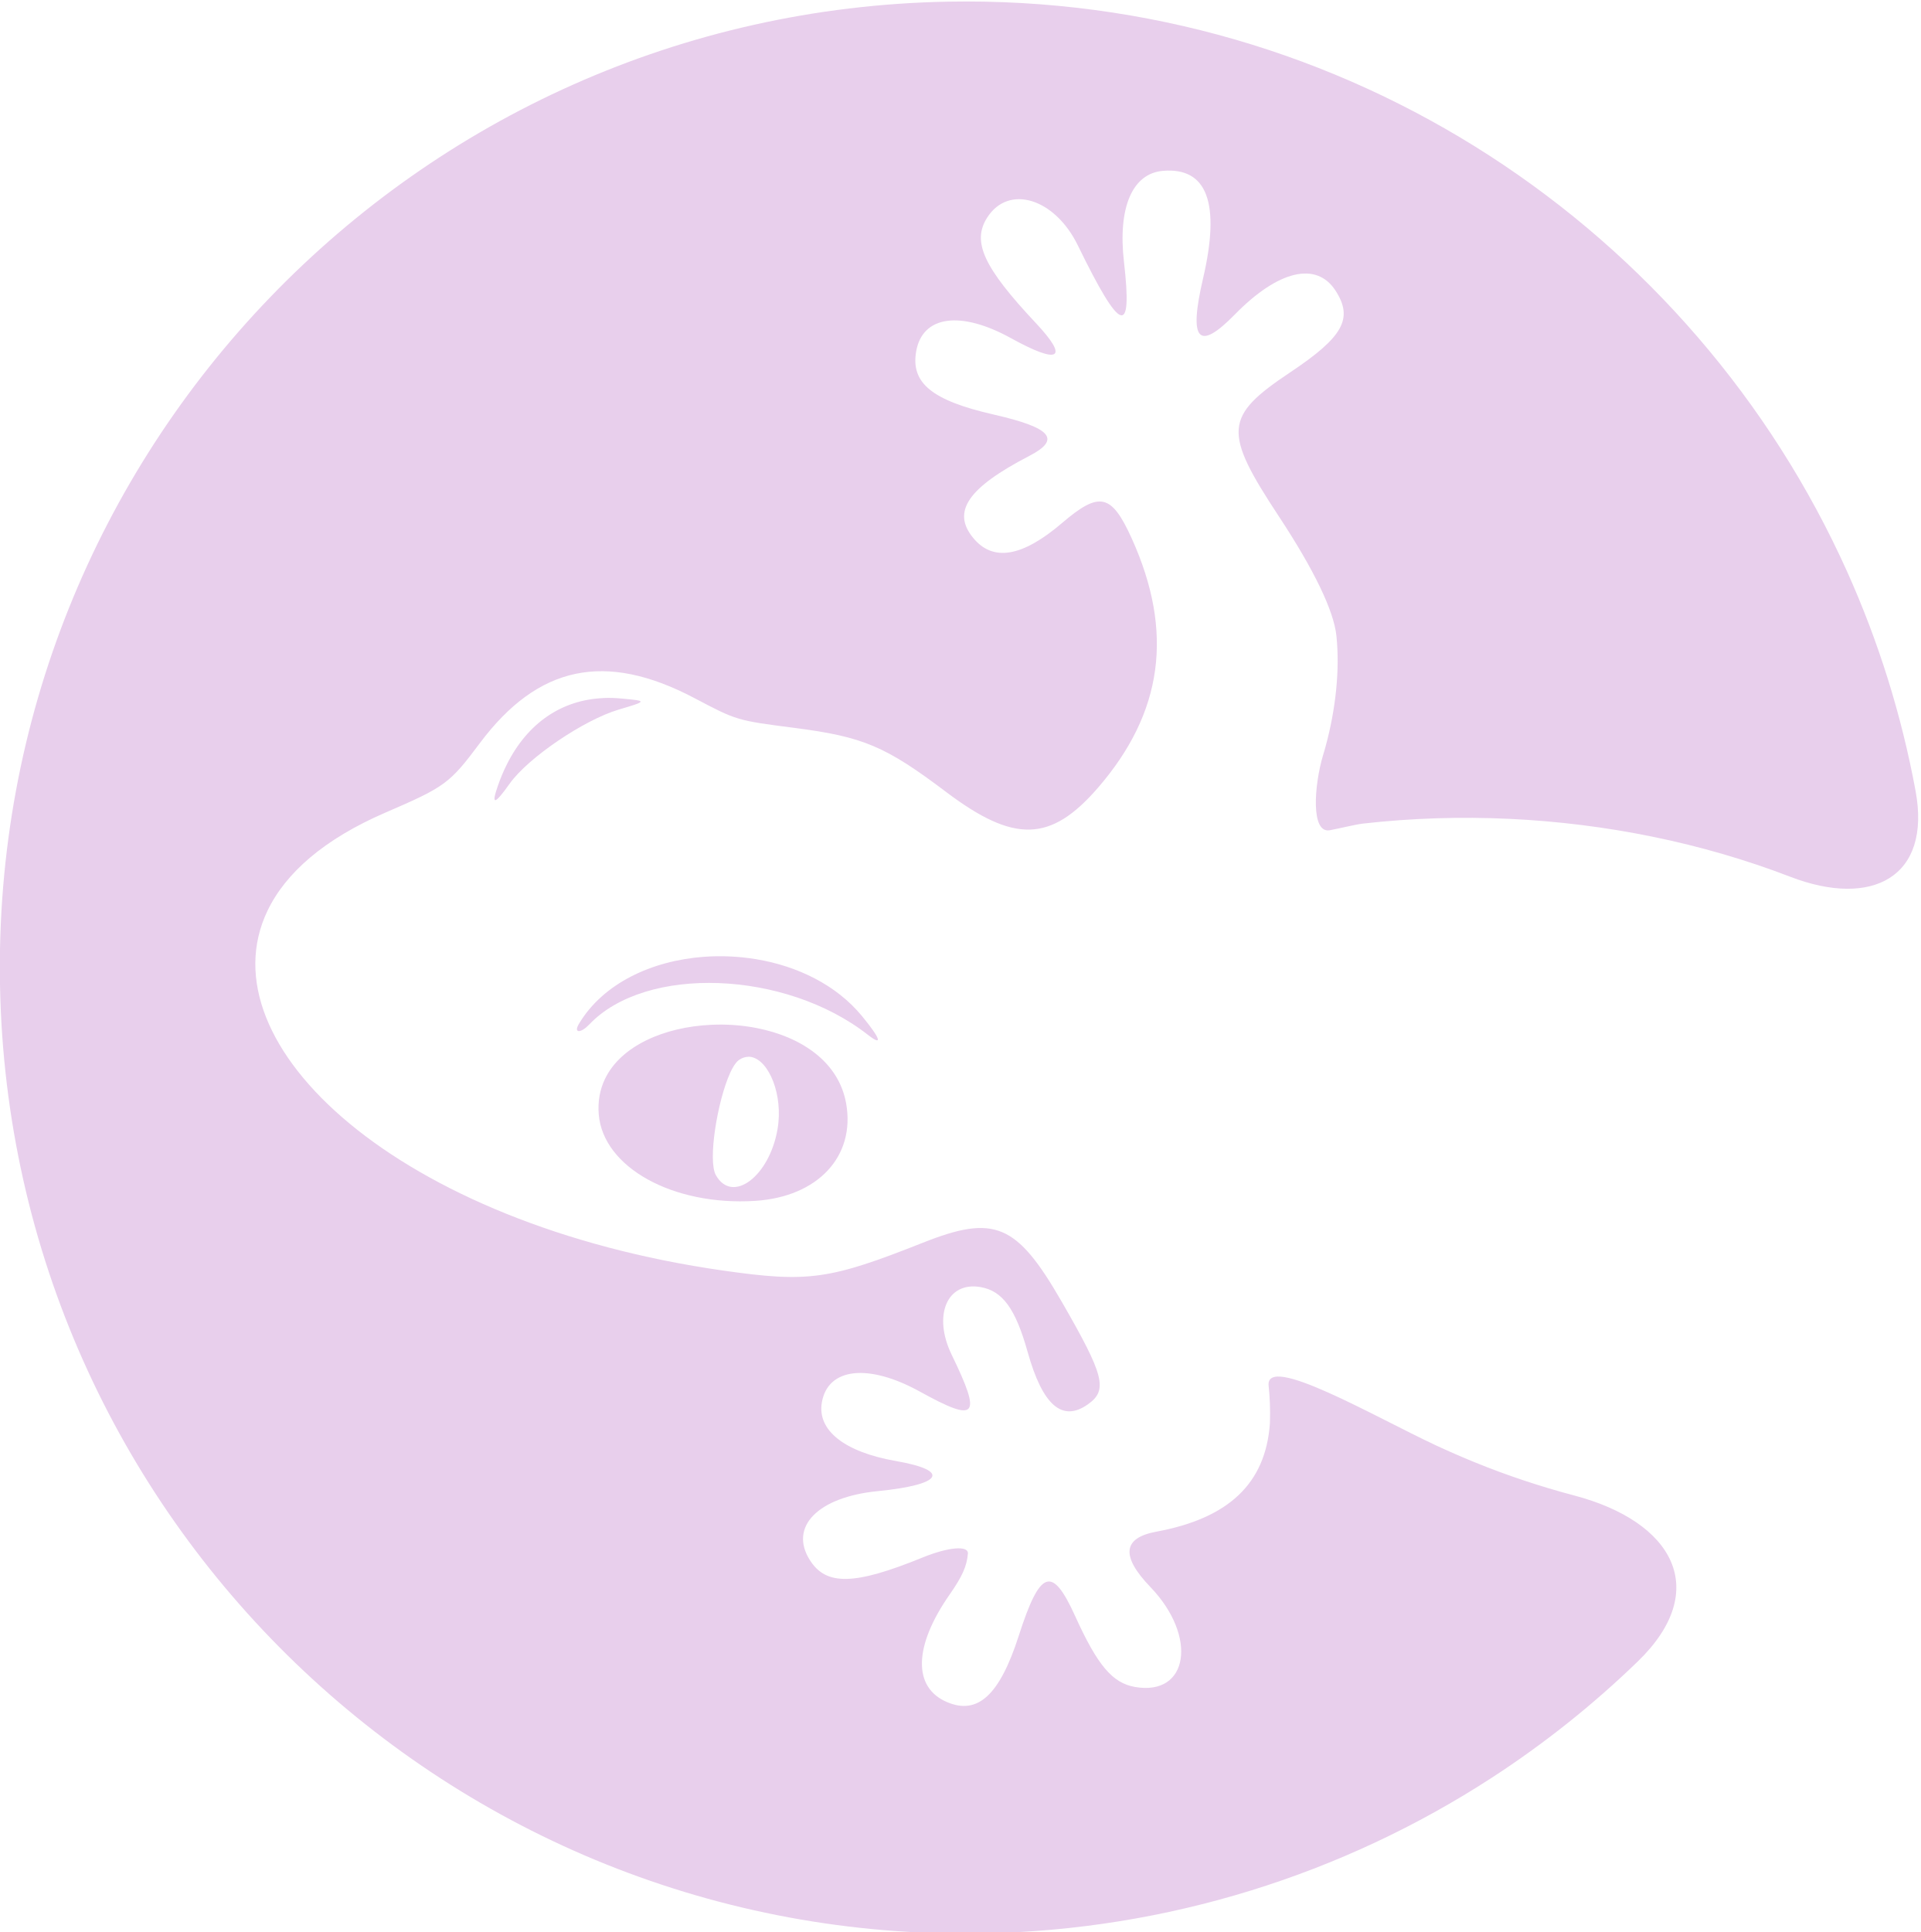
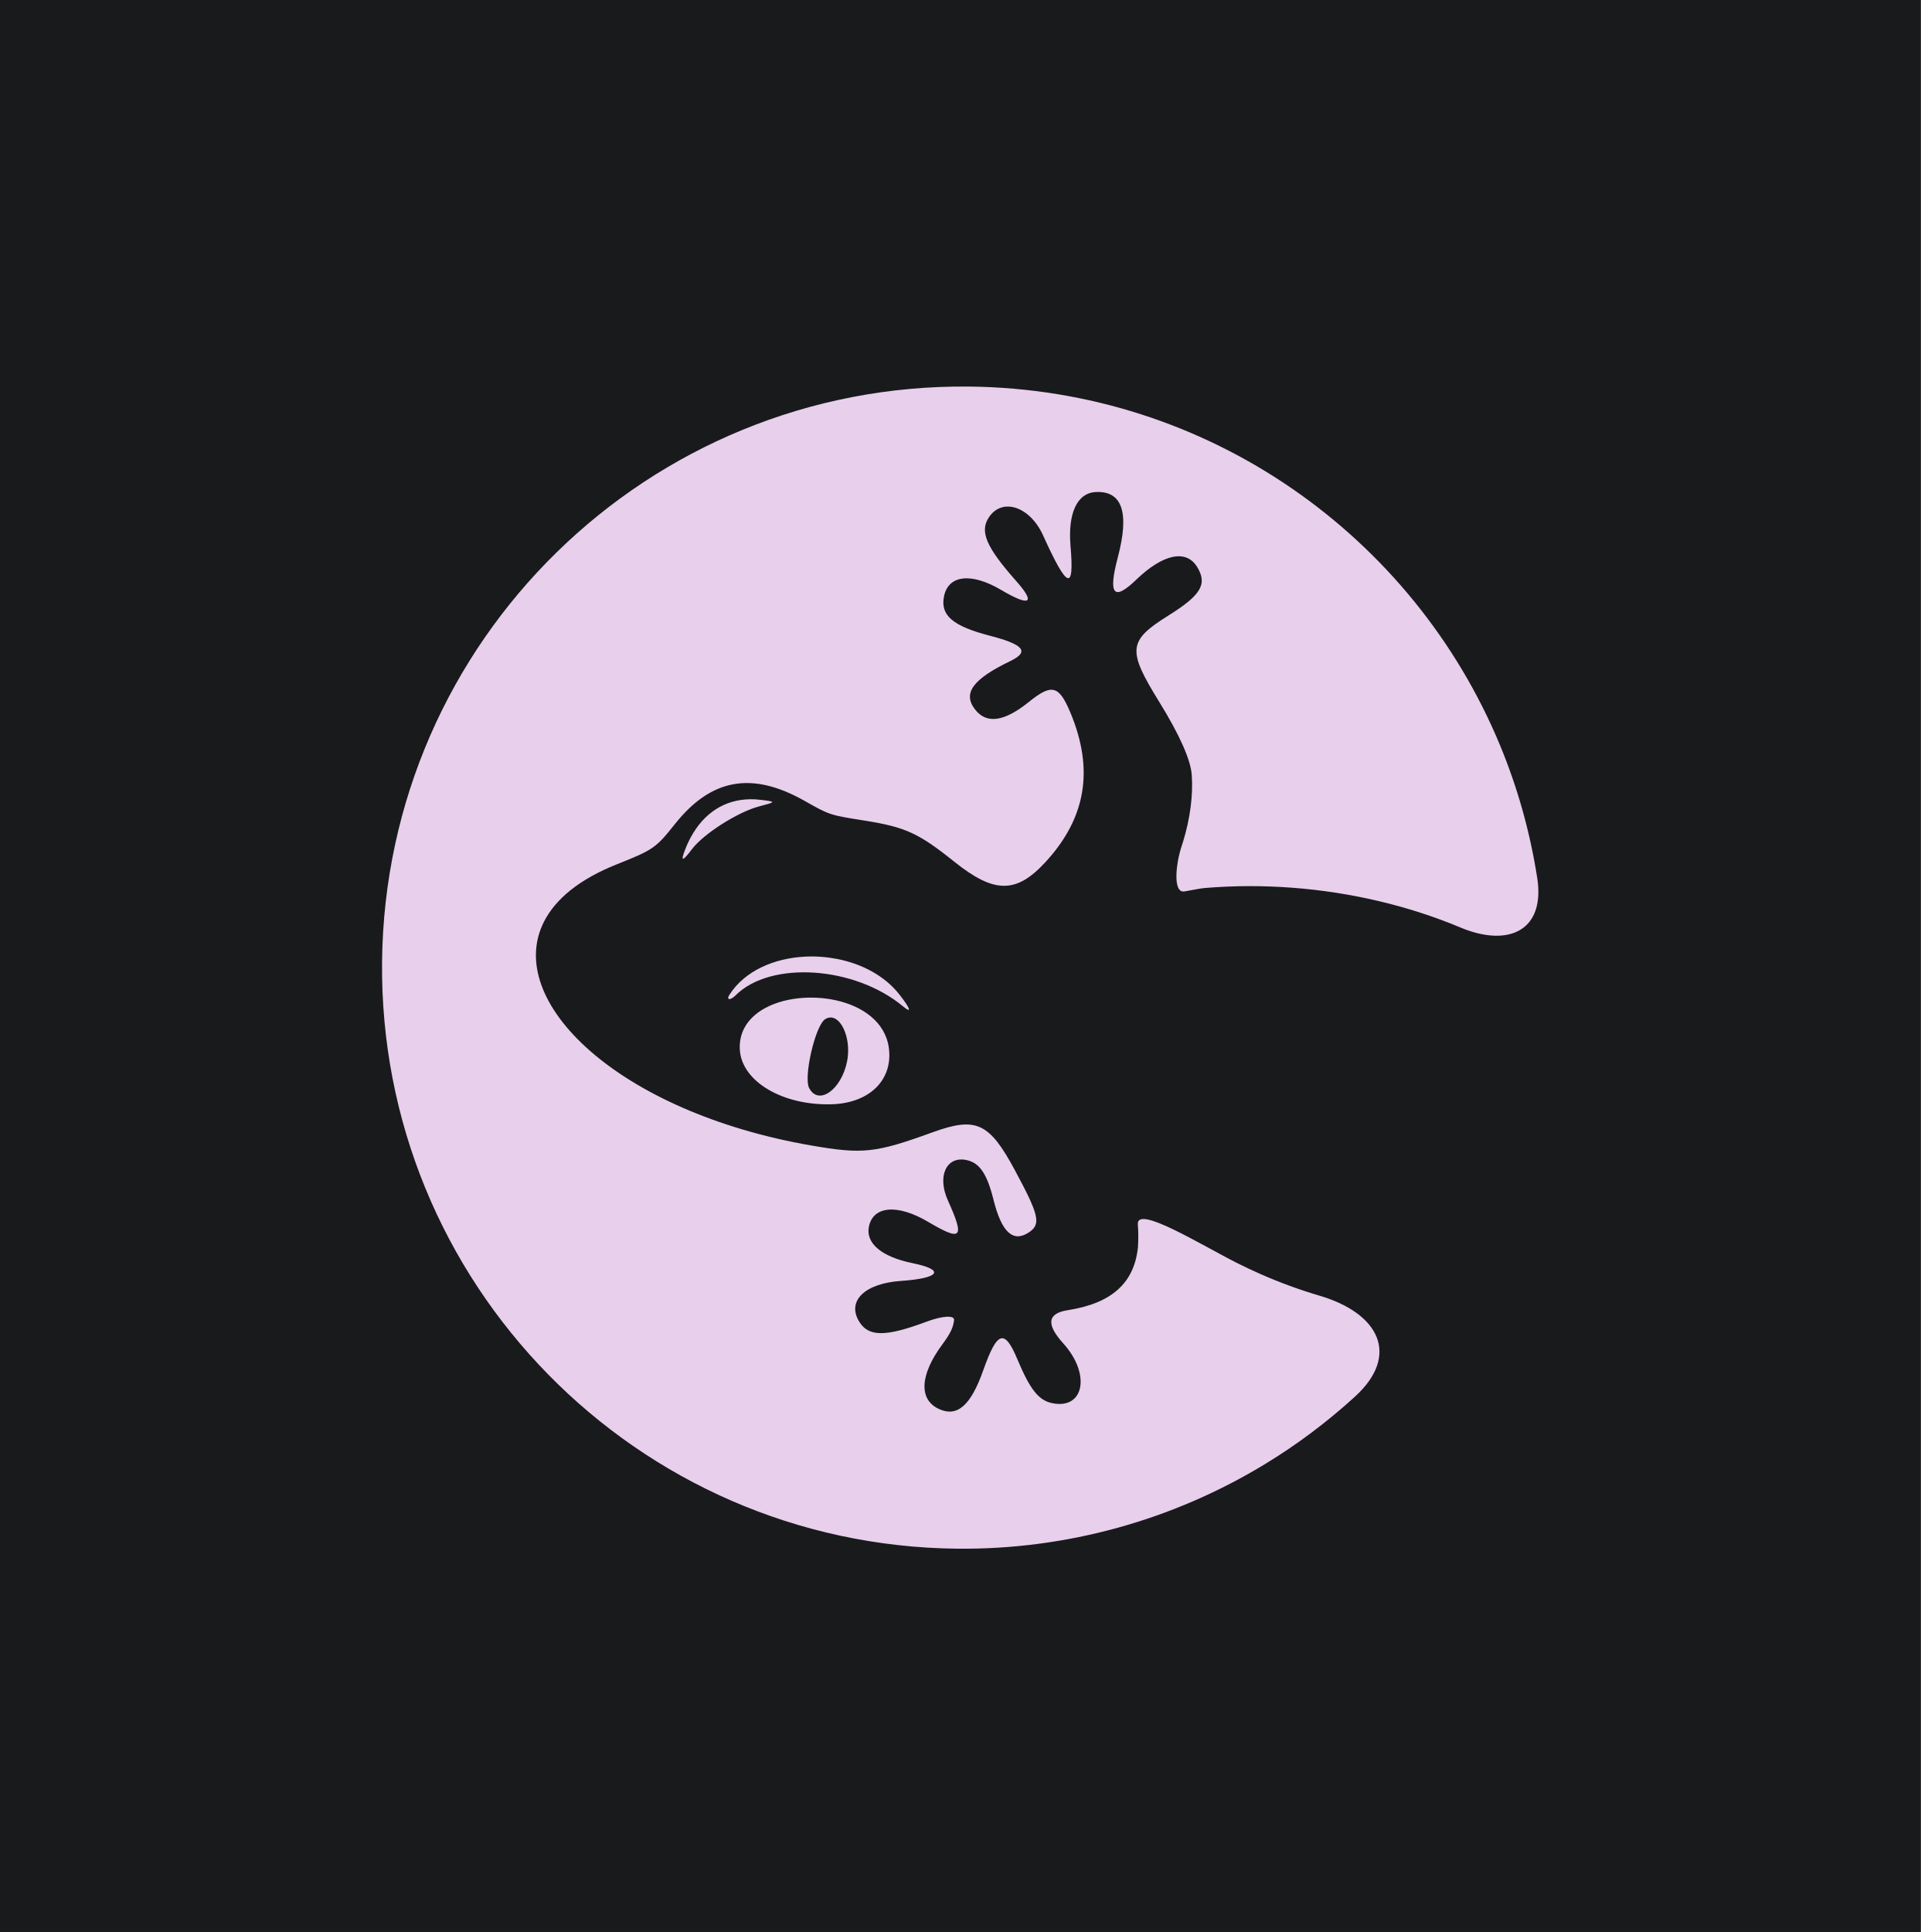
<svg xmlns="http://www.w3.org/2000/svg" width="122.027" height="122.719" viewBox="0 0 32.286 32.469" version="1.1" id="svg1" xml:space="preserve">
  <defs id="defs1" />
  <g id="layer1" transform="translate(-85.20132,-9.32818)">
-     <path id="path1" style="fill:#e8cfec;stroke-width:6.35;stroke-linecap:round;stroke-linejoin:round;paint-order:stroke fill markers;fill-opacity:1" d="m 79.22,20.121 c -8.966,-2.55e-4 -16.235,7.268 -16.235,16.235 3.1e-5,8.966 7.269,16.235 16.235,16.235 3.079,-4.2e-5 6.047,-0.873 8.59,-2.459 0.884,-0.551 1.717,-1.189 2.485,-1.905 1.264,-1.179 0.642,-2.34 -1.019,-2.81 -0.563,-0.16 -1.124,-0.358 -1.672,-0.594 -0.213,-0.092 -0.425,-0.189 -0.634,-0.291 -1.027,-0.504 -2.84,-1.608 -2.792,-1.053 0.016,0.18 0.023,0.391 0.01,0.632 -0.091,1.01 -0.724,1.582 -1.942,1.784 -0.568,0.094 -0.607,0.4 -0.118,0.928 0.783,0.846 0.61,1.848 -0.289,1.675 -0.379,-0.073 -0.624,-0.374 -0.986,-1.214 -0.37,-0.858 -0.573,-0.79 -0.952,0.317 -0.339,0.991 -0.714,1.324 -1.229,1.091 -0.57,-0.257 -0.54,-0.95 0.078,-1.802 0.221,-0.305 0.299,-0.471 0.322,-0.684 0.015,-0.142 -0.327,-0.119 -0.768,0.052 -1.149,0.443 -1.624,0.445 -1.89,0.006 -0.344,-0.567 0.157,-1.057 1.161,-1.137 1.095,-0.088 1.242,-0.322 0.314,-0.501 -0.859,-0.167 -1.314,-0.54 -1.224,-1.007 0.112,-0.583 0.795,-0.645 1.65,-0.152 0.952,0.549 1.038,0.453 0.547,-0.608 -0.309,-0.669 -0.055,-1.237 0.505,-1.129 0.37,0.071 0.582,0.374 0.772,1.105 0.235,0.903 0.559,1.195 0.995,0.9 0.345,-0.234 0.288,-0.476 -0.409,-1.738 -0.73,-1.322 -1.098,-1.486 -2.313,-1.03 -1.582,0.593 -1.936,0.636 -3.365,0.405 -5.433,-0.879 -8.665,-3.953 -7.544,-6.188 0.314,-0.626 0.969,-1.185 2.013,-1.613 1.012,-0.414 1.088,-0.468 1.607,-1.136 1.003,-1.291 2.14,-1.508 3.623,-0.69 0.703,0.388 0.703,0.388 1.671,0.531 1.153,0.171 1.52,0.334 2.53,1.126 1.125,0.881 1.738,0.876 2.546,-0.02 1.122,-1.246 1.332,-2.599 0.65,-4.184 -0.327,-0.759 -0.527,-0.808 -1.166,-0.281 -0.681,0.56 -1.173,0.633 -1.498,0.223 -0.356,-0.449 -0.073,-0.845 0.969,-1.361 0.544,-0.269 0.381,-0.466 -0.583,-0.705 -1.034,-0.256 -1.389,-0.555 -1.286,-1.086 0.116,-0.6 0.759,-0.677 1.599,-0.192 0.805,0.464 0.974,0.364 0.42,-0.248 -0.86,-0.951 -1.051,-1.385 -0.784,-1.786 0.37,-0.558 1.143,-0.305 1.515,0.495 0.694,1.493 0.893,1.568 0.77,0.291 -0.088,-0.916 0.169,-1.485 0.686,-1.517 0.743,-0.047 0.956,0.561 0.638,1.82 -0.264,1.044 -0.104,1.233 0.523,0.616 0.741,-0.729 1.387,-0.87 1.698,-0.371 0.296,0.475 0.118,0.782 -0.788,1.362 -1.124,0.72 -1.148,0.971 -0.232,2.418 0.574,0.908 0.891,1.599 0.928,2.021 0.049,0.568 -0.033,1.231 -0.217,1.859 -0.014,0.047 -0.028,0.095 -0.044,0.142 -0.161,0.504 -0.235,1.321 0.091,1.265 0.207,-0.036 0.422,-0.087 0.557,-0.101 1.641,-0.155 3.3,-0.039 4.859,0.31 0.8,0.179 1.574,0.42 2.305,0.717 1.365,0.555 2.374,0.051 2.133,-1.403 C 95.021,32.39 94.655,31.152 94.156,29.983 91.679,24.184 85.924,20.121 79.22,20.121 Z m -6.006,11.594 c -0.705,0.018 -1.28,0.396 -1.641,1.081 -0.059,0.112 -0.112,0.231 -0.159,0.359 -0.123,0.332 -0.062,0.322 0.199,-0.032 0.315,-0.427 1.265,-1.046 1.853,-1.209 0.239,-0.066 0.36,-0.1 0.371,-0.123 9.6e-5,-2.71e-4 9.69e-4,-0.001 10e-4,-0.002 3.3e-5,-2.66e-4 -2e-6,-0.001 0,-0.002 -3e-5,-2.6e-4 6e-5,-0.001 0,-0.002 -9.2e-5,-2.55e-4 -3.94e-4,-0.001 -5.17e-4,-0.002 -0.005,-0.009 -0.03,-0.017 -0.073,-0.024 -0.052,-0.009 -0.133,-0.018 -0.24,-0.03 -0.106,-0.012 -0.209,-0.018 -0.31,-0.015 z m 1.606,4.379 c -0.873,0.049 -1.697,0.412 -2.118,1.086 -0.006,0.01 -0.012,0.019 -0.016,0.028 -0.067,0.129 0.049,0.129 0.19,-0.014 0.966,-0.98 3.308,-0.85 4.675,0.26 0.256,0.208 0.218,0.075 -0.09,-0.314 -0.422,-0.533 -1.071,-0.862 -1.764,-0.99 -0.289,-0.053 -0.585,-0.072 -0.876,-0.056 z m 0.098,1.145 c -0.775,0.022 -1.517,0.319 -1.797,0.878 -0.086,0.172 -0.129,0.369 -0.115,0.591 0.056,0.893 1.22,1.565 2.602,1.503 1.053,-0.048 1.7,-0.715 1.559,-1.608 -0.112,-0.708 -0.741,-1.136 -1.478,-1.295 -0.25,-0.054 -0.512,-0.077 -0.77,-0.069 z m 0.62,0.548 c 0.017,2.15e-4 0.035,0.002 0.052,0.006 0.293,0.065 0.525,0.646 0.416,1.219 -0.151,0.795 -0.784,1.25 -1.051,0.754 -0.134,-0.25 0.051,-1.249 0.271,-1.71 0.013,-0.027 0.025,-0.052 0.038,-0.074 0.039,-0.068 0.078,-0.119 0.116,-0.144 0.053,-0.035 0.106,-0.05 0.158,-0.05 z" transform="rotate(-1.067281,-487.7122,-1161.517)" />
+     <rect style="fill:#191a1c;fill-opacity:1;stroke-width:6.308;stroke-linecap:round;stroke-linejoin:round;paint-order:stroke fill markers" id="rect1" width="32.286" height="32.469" x="85.201" y="9.328" />
+     <path id="path1" style="fill:#e8cfec;fill-opacity:1;stroke-width:6.35;stroke-linecap:round;stroke-linejoin:round;paint-order:stroke fill markers" d="m 79.22,20.121 c -8.966,-2.55e-4 -16.235,7.268 -16.235,16.235 3.1e-5,8.966 7.269,16.235 16.235,16.235 3.079,-4.2e-5 6.047,-0.873 8.59,-2.459 0.884,-0.551 1.717,-1.189 2.485,-1.905 1.264,-1.179 0.642,-2.34 -1.019,-2.81 -0.563,-0.16 -1.124,-0.358 -1.672,-0.594 -0.213,-0.092 -0.425,-0.189 -0.634,-0.291 -1.027,-0.504 -2.84,-1.608 -2.792,-1.053 0.016,0.18 0.023,0.391 0.01,0.632 -0.091,1.01 -0.724,1.582 -1.942,1.784 -0.568,0.094 -0.607,0.4 -0.118,0.928 0.783,0.846 0.61,1.848 -0.289,1.675 -0.379,-0.073 -0.624,-0.374 -0.986,-1.214 -0.37,-0.858 -0.573,-0.79 -0.952,0.317 -0.339,0.991 -0.714,1.324 -1.229,1.091 -0.57,-0.257 -0.54,-0.95 0.078,-1.802 0.221,-0.305 0.299,-0.471 0.322,-0.684 0.015,-0.142 -0.327,-0.119 -0.768,0.052 -1.149,0.443 -1.624,0.445 -1.89,0.006 -0.344,-0.567 0.157,-1.057 1.161,-1.137 1.095,-0.088 1.242,-0.322 0.314,-0.501 -0.859,-0.167 -1.314,-0.54 -1.224,-1.007 0.112,-0.583 0.795,-0.645 1.65,-0.152 0.952,0.549 1.038,0.453 0.547,-0.608 -0.309,-0.669 -0.055,-1.237 0.505,-1.129 0.37,0.071 0.582,0.374 0.772,1.105 0.235,0.903 0.559,1.195 0.995,0.9 0.345,-0.234 0.288,-0.476 -0.409,-1.738 -0.73,-1.322 -1.098,-1.486 -2.313,-1.03 -1.582,0.593 -1.936,0.636 -3.365,0.405 -5.433,-0.879 -8.665,-3.953 -7.544,-6.188 0.314,-0.626 0.969,-1.185 2.013,-1.613 1.012,-0.414 1.088,-0.468 1.607,-1.136 1.003,-1.291 2.14,-1.508 3.623,-0.69 0.703,0.388 0.703,0.388 1.671,0.531 1.153,0.171 1.52,0.334 2.53,1.126 1.125,0.881 1.738,0.876 2.546,-0.02 1.122,-1.246 1.332,-2.599 0.65,-4.184 -0.327,-0.759 -0.527,-0.808 -1.166,-0.281 -0.681,0.56 -1.173,0.633 -1.498,0.223 -0.356,-0.449 -0.073,-0.845 0.969,-1.361 0.544,-0.269 0.381,-0.466 -0.583,-0.705 -1.034,-0.256 -1.389,-0.555 -1.286,-1.086 0.116,-0.6 0.759,-0.677 1.599,-0.192 0.805,0.464 0.974,0.364 0.42,-0.248 -0.86,-0.951 -1.051,-1.385 -0.784,-1.786 0.37,-0.558 1.143,-0.305 1.515,0.495 0.694,1.493 0.893,1.568 0.77,0.291 -0.088,-0.916 0.169,-1.485 0.686,-1.517 0.743,-0.047 0.956,0.561 0.638,1.82 -0.264,1.044 -0.104,1.233 0.523,0.616 0.741,-0.729 1.387,-0.87 1.698,-0.371 0.296,0.475 0.118,0.782 -0.788,1.362 -1.124,0.72 -1.148,0.971 -0.232,2.418 0.574,0.908 0.891,1.599 0.928,2.021 0.049,0.568 -0.033,1.231 -0.217,1.859 -0.014,0.047 -0.028,0.095 -0.044,0.142 -0.161,0.504 -0.235,1.321 0.091,1.265 0.207,-0.036 0.422,-0.087 0.557,-0.101 1.641,-0.155 3.3,-0.039 4.859,0.31 0.8,0.179 1.574,0.42 2.305,0.717 1.365,0.555 2.374,0.051 2.133,-1.403 C 95.021,32.39 94.655,31.152 94.156,29.983 91.679,24.184 85.924,20.121 79.22,20.121 Z m -6.006,11.594 c -0.705,0.018 -1.28,0.396 -1.641,1.081 -0.059,0.112 -0.112,0.231 -0.159,0.359 -0.123,0.332 -0.062,0.322 0.199,-0.032 0.315,-0.427 1.265,-1.046 1.853,-1.209 0.239,-0.066 0.36,-0.1 0.371,-0.123 9.6e-5,-2.71e-4 9.69e-4,-0.001 10e-4,-0.002 3.3e-5,-2.66e-4 -2e-6,-0.001 0,-0.002 -3e-5,-2.6e-4 6e-5,-0.001 0,-0.002 -9.2e-5,-2.55e-4 -3.94e-4,-0.001 -5.17e-4,-0.002 -0.005,-0.009 -0.03,-0.017 -0.073,-0.024 -0.052,-0.009 -0.133,-0.018 -0.24,-0.03 -0.106,-0.012 -0.209,-0.018 -0.31,-0.015 z m 1.606,4.379 c -0.873,0.049 -1.697,0.412 -2.118,1.086 -0.006,0.01 -0.012,0.019 -0.016,0.028 -0.067,0.129 0.049,0.129 0.19,-0.014 0.966,-0.98 3.308,-0.85 4.675,0.26 0.256,0.208 0.218,0.075 -0.09,-0.314 -0.422,-0.533 -1.071,-0.862 -1.764,-0.99 -0.289,-0.053 -0.585,-0.072 -0.876,-0.056 z m 0.098,1.145 c -0.775,0.022 -1.517,0.319 -1.797,0.878 -0.086,0.172 -0.129,0.369 -0.115,0.591 0.056,0.893 1.22,1.565 2.602,1.503 1.053,-0.048 1.7,-0.715 1.559,-1.608 -0.112,-0.708 -0.741,-1.136 -1.478,-1.295 -0.25,-0.054 -0.512,-0.077 -0.77,-0.069 z m 0.62,0.548 c 0.017,2.15e-4 0.035,0.002 0.052,0.006 0.293,0.065 0.525,0.646 0.416,1.219 -0.151,0.795 -0.784,1.25 -1.051,0.754 -0.134,-0.25 0.051,-1.249 0.271,-1.71 0.013,-0.027 0.025,-0.052 0.038,-0.074 0.039,-0.068 0.078,-0.119 0.116,-0.144 0.053,-0.035 0.106,-0.05 0.158,-0.05 z" transform="matrix(0.6014962,0.00629829,-0.00629829,0.6014962,53.96657,3.223016)" />
  </g>
</svg>
